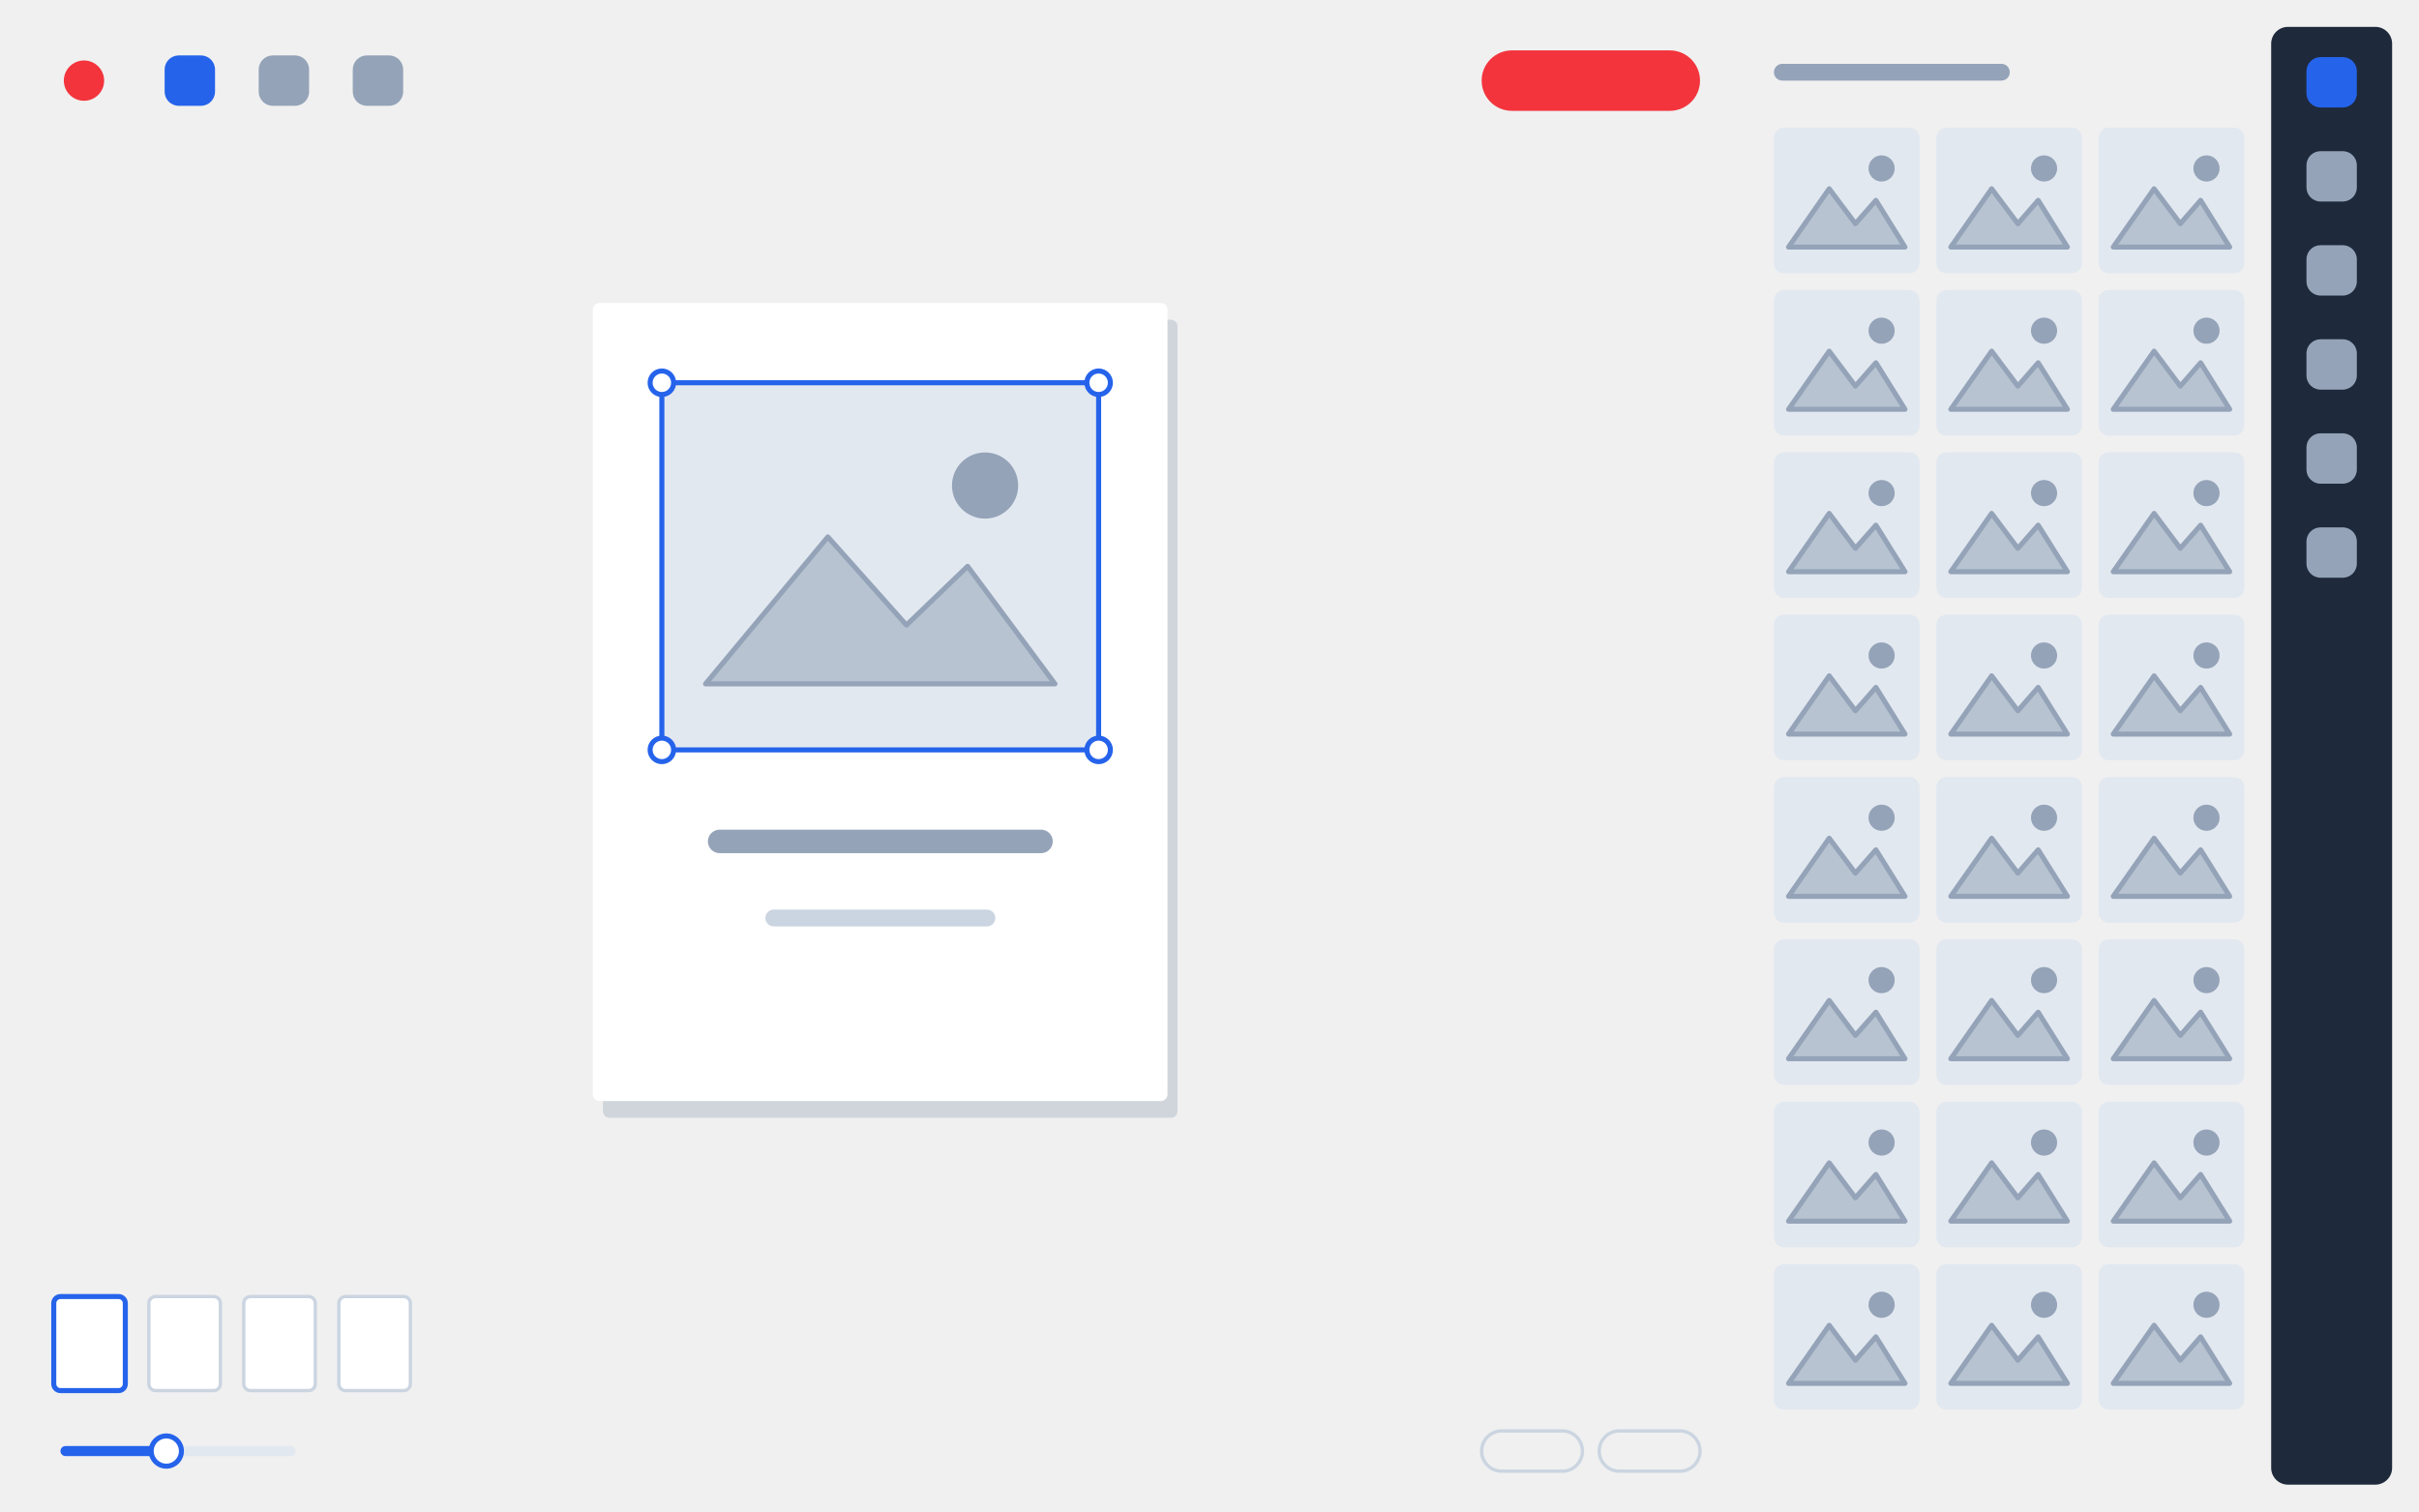
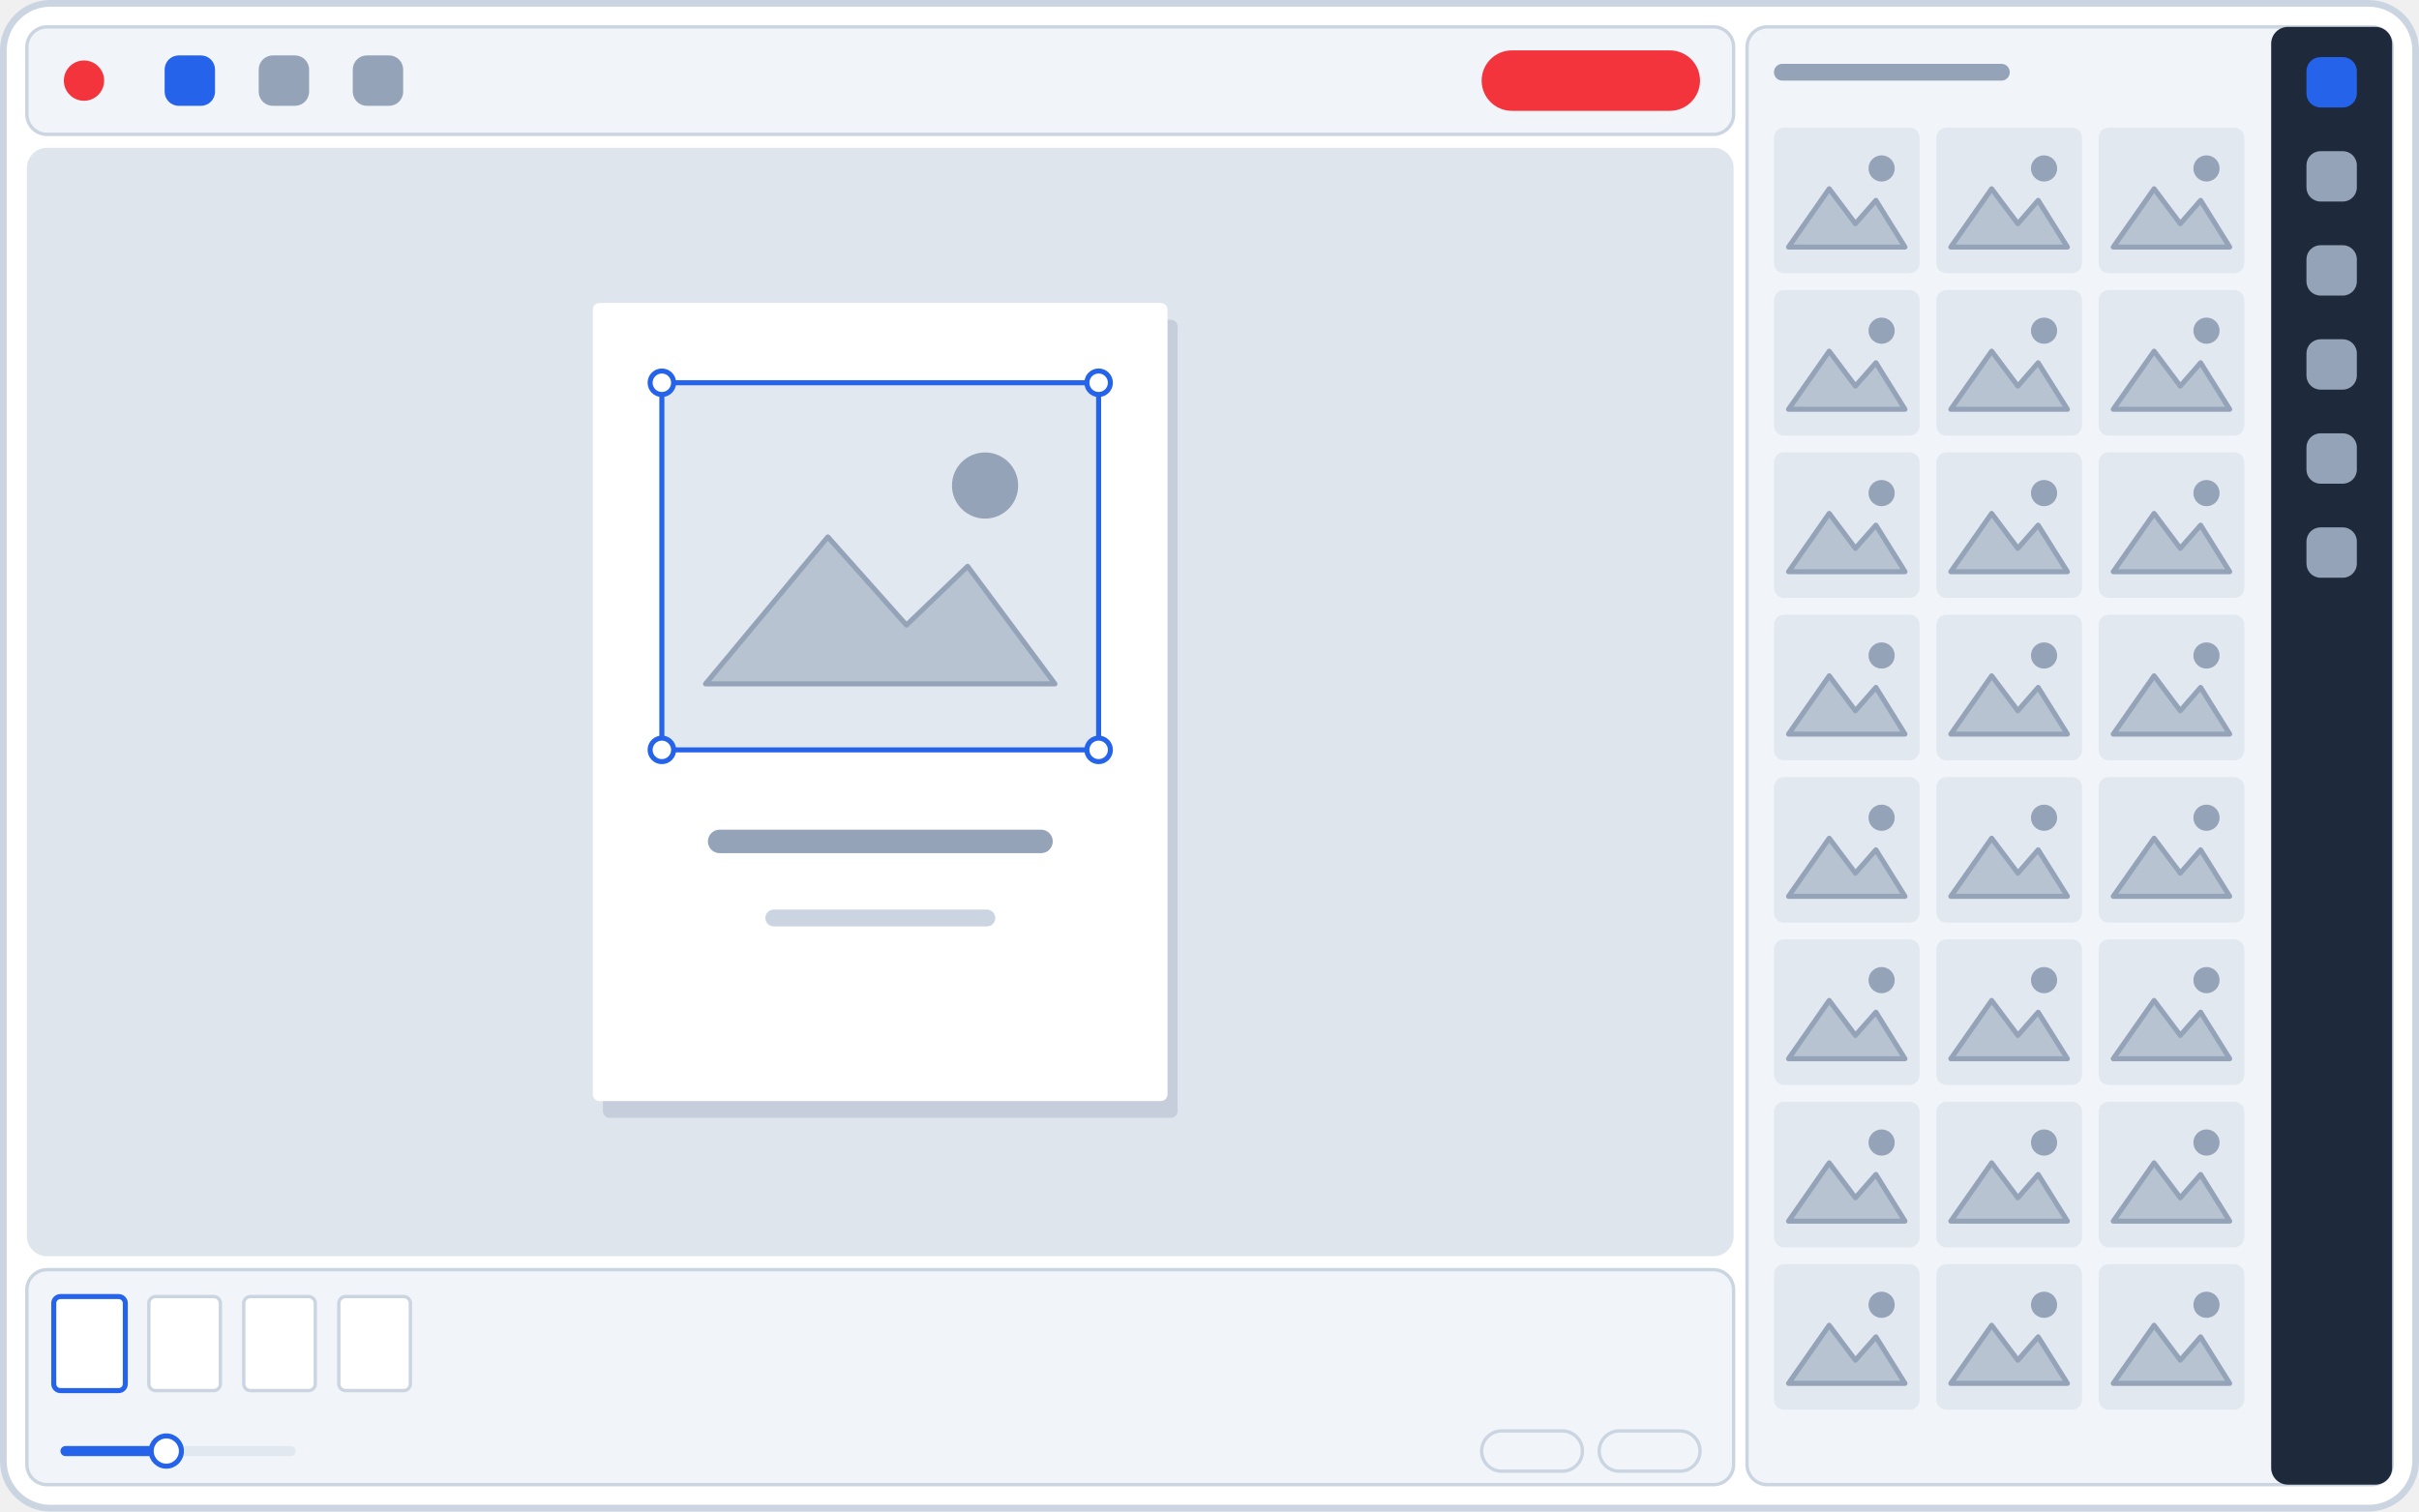
<svg xmlns="http://www.w3.org/2000/svg" viewBox="0 0 1440 900" role="img">
-   <rect x="2" y="2" rx="28" fill="#ffffff" stroke="#cbd5e1" stroke-width="4" />
+   <rect x="2" y="2" width="1436" height="896" rx="28" fill="#ffffff" stroke="#cbd5e1" stroke-width="4" />
  <g>
-     <rect x="16" y="16" rx="12" fill="#f1f5f9" stroke="#cbd5e1" stroke-width="2" />
+     <rect x="16" y="16" width="1016" height="64" rx="12" fill="#f1f5f9" stroke="#cbd5e1" stroke-width="2" />
    <circle cx="50" cy="48" r="12" fill="#f3343c" />
    <rect x="98" y="33" width="30" height="30" rx="8.4" fill="#2563eb" />
    <rect x="154" y="33" width="30" height="30" rx="8.4" fill="#94a3b8" />
    <rect x="210" y="33" width="30" height="30" rx="8.4" fill="#94a3b8" />
    <rect x="882" y="30" width="130" height="36" rx="18" fill="#f3343c" />
  </g>
  <g>
-     <rect x="1040" y="16" rx="12" fill="#f1f5f9" stroke="#cbd5e1" stroke-width="2" />
+     <rect x="1040" y="16" width="384" height="868" rx="12" fill="#f1f5f9" stroke="#cbd5e1" stroke-width="2" />
    <rect x="1352" y="16" width="72" height="868" rx="10" fill="#1e293b" />
    <rect x="1373" y="34" width="30" height="30" rx="8.4" fill="#2563eb" />
    <rect x="1373" y="90" width="30" height="30" rx="8.4" fill="#94a3b8" />
    <rect x="1373" y="146" width="30" height="30" rx="8.4" fill="#94a3b8" />
    <rect x="1373" y="202" width="30" height="30" rx="8.4" fill="#94a3b8" />
    <rect x="1373" y="258" width="30" height="30" rx="8.4" fill="#94a3b8" />
    <rect x="1373" y="314" width="30" height="30" rx="8.4" fill="#94a3b8" />
    <rect x="1056" y="38" width="140.4" height="10" rx="5" fill="#94a3b8" />
    <rect x="1056" y="76" width="86.7" height="86.7" rx="6" fill="#e2e8f0" />
    <path d="M1064.7 147.1 L1088.9 112.4 L1104.5 133.2 L1116.7 119.3 L1134 147.1 Z" fill="#94a3b8" fill-opacity="0.55" stroke="#94a3b8" stroke-width="3" stroke-linejoin="round" />
    <circle cx="1120.1" cy="100.3" r="7.8" fill="#94a3b8" />
    <rect x="1152.7" y="76" width="86.7" height="86.7" rx="6" fill="#e2e8f0" />
    <path d="M1161.3 147.1 L1185.6 112.4 L1201.2 133.2 L1213.3 119.3 L1230.7 147.1 Z" fill="#94a3b8" fill-opacity="0.55" stroke="#94a3b8" stroke-width="3" stroke-linejoin="round" />
    <circle cx="1216.8" cy="100.3" r="7.8" fill="#94a3b8" />
    <rect x="1249.3" y="76" width="86.7" height="86.7" rx="6" fill="#e2e8f0" />
    <path d="M1258 147.1 L1282.3 112.4 L1297.9 133.2 L1310 119.3 L1327.3 147.1 Z" fill="#94a3b8" fill-opacity="0.55" stroke="#94a3b8" stroke-width="3" stroke-linejoin="round" />
    <circle cx="1313.5" cy="100.3" r="7.8" fill="#94a3b8" />
    <rect x="1056" y="172.7" width="86.7" height="86.7" rx="6" fill="#e2e8f0" />
    <path d="M1064.7 243.7 L1088.9 209.1 L1104.5 229.9 L1116.7 216 L1134 243.7 Z" fill="#94a3b8" fill-opacity="0.55" stroke="#94a3b8" stroke-width="3" stroke-linejoin="round" />
    <circle cx="1120.1" cy="196.9" r="7.8" fill="#94a3b8" />
    <rect x="1152.7" y="172.7" width="86.7" height="86.7" rx="6" fill="#e2e8f0" />
    <path d="M1161.3 243.7 L1185.6 209.1 L1201.2 229.9 L1213.3 216 L1230.7 243.7 Z" fill="#94a3b8" fill-opacity="0.55" stroke="#94a3b8" stroke-width="3" stroke-linejoin="round" />
    <circle cx="1216.8" cy="196.9" r="7.8" fill="#94a3b8" />
    <rect x="1249.3" y="172.7" width="86.7" height="86.7" rx="6" fill="#e2e8f0" />
    <path d="M1258 243.7 L1282.3 209.1 L1297.9 229.9 L1310 216 L1327.3 243.7 Z" fill="#94a3b8" fill-opacity="0.55" stroke="#94a3b8" stroke-width="3" stroke-linejoin="round" />
    <circle cx="1313.5" cy="196.9" r="7.8" fill="#94a3b8" />
    <rect x="1056" y="269.3" width="86.7" height="86.7" rx="6" fill="#e2e8f0" />
    <path d="M1064.7 340.4 L1088.9 305.7 L1104.5 326.5 L1116.7 312.7 L1134 340.4 Z" fill="#94a3b8" fill-opacity="0.55" stroke="#94a3b8" stroke-width="3" stroke-linejoin="round" />
    <circle cx="1120.1" cy="293.6" r="7.8" fill="#94a3b8" />
    <rect x="1152.7" y="269.3" width="86.7" height="86.7" rx="6" fill="#e2e8f0" />
    <path d="M1161.3 340.4 L1185.6 305.7 L1201.2 326.5 L1213.3 312.7 L1230.7 340.4 Z" fill="#94a3b8" fill-opacity="0.55" stroke="#94a3b8" stroke-width="3" stroke-linejoin="round" />
    <circle cx="1216.8" cy="293.6" r="7.8" fill="#94a3b8" />
    <rect x="1249.3" y="269.3" width="86.7" height="86.7" rx="6" fill="#e2e8f0" />
    <path d="M1258 340.4 L1282.3 305.7 L1297.9 326.5 L1310 312.7 L1327.3 340.4 Z" fill="#94a3b8" fill-opacity="0.55" stroke="#94a3b8" stroke-width="3" stroke-linejoin="round" />
    <circle cx="1313.5" cy="293.6" r="7.8" fill="#94a3b8" />
    <rect x="1056" y="366" width="86.7" height="86.7" rx="6" fill="#e2e8f0" />
    <path d="M1064.7 437.1 L1088.9 402.4 L1104.5 423.2 L1116.7 409.3 L1134 437.1 Z" fill="#94a3b8" fill-opacity="0.55" stroke="#94a3b8" stroke-width="3" stroke-linejoin="round" />
    <circle cx="1120.1" cy="390.3" r="7.8" fill="#94a3b8" />
    <rect x="1152.7" y="366" width="86.7" height="86.7" rx="6" fill="#e2e8f0" />
    <path d="M1161.3 437.1 L1185.6 402.4 L1201.2 423.2 L1213.3 409.3 L1230.7 437.1 Z" fill="#94a3b8" fill-opacity="0.55" stroke="#94a3b8" stroke-width="3" stroke-linejoin="round" />
    <circle cx="1216.8" cy="390.3" r="7.8" fill="#94a3b8" />
    <rect x="1249.3" y="366" width="86.7" height="86.7" rx="6" fill="#e2e8f0" />
    <path d="M1258 437.1 L1282.3 402.4 L1297.9 423.2 L1310 409.3 L1327.3 437.1 Z" fill="#94a3b8" fill-opacity="0.55" stroke="#94a3b8" stroke-width="3" stroke-linejoin="round" />
    <circle cx="1313.5" cy="390.3" r="7.8" fill="#94a3b8" />
    <rect x="1056" y="462.7" width="86.7" height="86.7" rx="6" fill="#e2e8f0" />
    <path d="M1064.7 533.7 L1088.9 499.1 L1104.5 519.9 L1116.7 506 L1134 533.7 Z" fill="#94a3b8" fill-opacity="0.55" stroke="#94a3b8" stroke-width="3" stroke-linejoin="round" />
    <circle cx="1120.1" cy="486.9" r="7.8" fill="#94a3b8" />
    <rect x="1152.7" y="462.7" width="86.7" height="86.7" rx="6" fill="#e2e8f0" />
    <path d="M1161.3 533.7 L1185.6 499.1 L1201.2 519.9 L1213.3 506 L1230.7 533.7 Z" fill="#94a3b8" fill-opacity="0.55" stroke="#94a3b8" stroke-width="3" stroke-linejoin="round" />
    <circle cx="1216.8" cy="486.9" r="7.8" fill="#94a3b8" />
    <rect x="1249.3" y="462.7" width="86.7" height="86.7" rx="6" fill="#e2e8f0" />
    <path d="M1258 533.7 L1282.3 499.1 L1297.9 519.9 L1310 506 L1327.3 533.7 Z" fill="#94a3b8" fill-opacity="0.55" stroke="#94a3b8" stroke-width="3" stroke-linejoin="round" />
    <circle cx="1313.5" cy="486.9" r="7.8" fill="#94a3b8" />
    <rect x="1056" y="559.3" width="86.7" height="86.7" rx="6" fill="#e2e8f0" />
    <path d="M1064.7 630.4 L1088.9 595.7 L1104.5 616.5 L1116.7 602.7 L1134 630.4 Z" fill="#94a3b8" fill-opacity="0.55" stroke="#94a3b8" stroke-width="3" stroke-linejoin="round" />
    <circle cx="1120.1" cy="583.6" r="7.8" fill="#94a3b8" />
    <rect x="1152.7" y="559.3" width="86.7" height="86.7" rx="6" fill="#e2e8f0" />
    <path d="M1161.3 630.4 L1185.6 595.7 L1201.2 616.5 L1213.3 602.7 L1230.7 630.4 Z" fill="#94a3b8" fill-opacity="0.55" stroke="#94a3b8" stroke-width="3" stroke-linejoin="round" />
    <circle cx="1216.8" cy="583.6" r="7.8" fill="#94a3b8" />
    <rect x="1249.3" y="559.3" width="86.7" height="86.7" rx="6" fill="#e2e8f0" />
    <path d="M1258 630.4 L1282.3 595.7 L1297.9 616.5 L1310 602.7 L1327.3 630.4 Z" fill="#94a3b8" fill-opacity="0.55" stroke="#94a3b8" stroke-width="3" stroke-linejoin="round" />
    <circle cx="1313.5" cy="583.6" r="7.8" fill="#94a3b8" />
    <rect x="1056" y="656" width="86.7" height="86.7" rx="6" fill="#e2e8f0" />
    <path d="M1064.7 727.1 L1088.9 692.4 L1104.5 713.2 L1116.7 699.3 L1134 727.1 Z" fill="#94a3b8" fill-opacity="0.55" stroke="#94a3b8" stroke-width="3" stroke-linejoin="round" />
    <circle cx="1120.1" cy="680.3" r="7.8" fill="#94a3b8" />
    <rect x="1152.7" y="656" width="86.7" height="86.7" rx="6" fill="#e2e8f0" />
    <path d="M1161.3 727.1 L1185.6 692.4 L1201.2 713.2 L1213.3 699.3 L1230.7 727.1 Z" fill="#94a3b8" fill-opacity="0.55" stroke="#94a3b8" stroke-width="3" stroke-linejoin="round" />
    <circle cx="1216.8" cy="680.3" r="7.8" fill="#94a3b8" />
    <rect x="1249.3" y="656" width="86.7" height="86.7" rx="6" fill="#e2e8f0" />
    <path d="M1258 727.1 L1282.3 692.4 L1297.9 713.2 L1310 699.3 L1327.3 727.1 Z" fill="#94a3b8" fill-opacity="0.55" stroke="#94a3b8" stroke-width="3" stroke-linejoin="round" />
    <circle cx="1313.5" cy="680.3" r="7.8" fill="#94a3b8" />
    <rect x="1056" y="752.7" width="86.7" height="86.7" rx="6" fill="#e2e8f0" />
    <path d="M1064.7 823.7 L1088.9 789.1 L1104.5 809.9 L1116.7 796 L1134 823.7 Z" fill="#94a3b8" fill-opacity="0.55" stroke="#94a3b8" stroke-width="3" stroke-linejoin="round" />
    <circle cx="1120.1" cy="776.9" r="7.8" fill="#94a3b8" />
    <rect x="1152.7" y="752.7" width="86.7" height="86.7" rx="6" fill="#e2e8f0" />
    <path d="M1161.3 823.7 L1185.6 789.1 L1201.2 809.9 L1213.3 796 L1230.7 823.7 Z" fill="#94a3b8" fill-opacity="0.55" stroke="#94a3b8" stroke-width="3" stroke-linejoin="round" />
    <circle cx="1216.8" cy="776.9" r="7.8" fill="#94a3b8" />
    <rect x="1249.3" y="752.7" width="86.7" height="86.7" rx="6" fill="#e2e8f0" />
    <path d="M1258 823.7 L1282.3 789.1 L1297.9 809.9 L1310 796 L1327.3 823.7 Z" fill="#94a3b8" fill-opacity="0.55" stroke="#94a3b8" stroke-width="3" stroke-linejoin="round" />
    <circle cx="1313.5" cy="776.9" r="7.8" fill="#94a3b8" />
  </g>
  <g>
-     <rect x="16" y="88" rx="12" fill="#dfe5ec" />
+     <rect x="16" y="88" width="1016" height="660" rx="12" fill="#dfe5ec" />
    <rect x="358.9" y="190.4" width="342.1" height="475.2" rx="4" fill="#94a3b8" fill-opacity="0.35" />
    <rect x="352.9" y="180.4" width="342.1" height="475.2" rx="4" fill="#ffffff" />
    <rect x="394" y="227.9" width="260" height="218.6" rx="6" fill="#e2e8f0" />
    <path d="M420 407.2 L492.8 319.7 L539.6 372.2 L576 337.2 L628 407.2 Z" fill="#94a3b8" fill-opacity="0.55" stroke="#94a3b8" stroke-width="3" stroke-linejoin="round" />
    <circle cx="586.4" cy="289.1" r="19.7" fill="#94a3b8" />
    <rect x="421.4" y="494" width="205.3" height="14" rx="7" fill="#94a3b8" />
    <rect x="455.6" y="541.6" width="136.9" height="10" rx="5" fill="#cbd5e1" />
    <rect x="394" y="227.9" width="260" height="218.6" fill="none" stroke="#2563eb" stroke-width="3" />
    <circle cx="394" cy="227.9" r="7" fill="#ffffff" stroke="#2563eb" stroke-width="3" />
    <circle cx="654" cy="227.9" r="7" fill="#ffffff" stroke="#2563eb" stroke-width="3" />
    <circle cx="394" cy="446.5" r="7" fill="#ffffff" stroke="#2563eb" stroke-width="3" />
    <circle cx="654" cy="446.5" r="7" fill="#ffffff" stroke="#2563eb" stroke-width="3" />
  </g>
  <g>
-     <rect x="16" y="756" rx="12" fill="#f1f5f9" stroke="#cbd5e1" stroke-width="2" />
+     <rect x="16" y="756" width="1016" height="128" rx="12" fill="#f1f5f9" stroke="#cbd5e1" stroke-width="2" />
    <rect x="32" y="772" width="42.6" height="56" rx="4" fill="#ffffff" stroke="#2563eb" stroke-width="3" />
    <rect x="88.6" y="772" width="42.6" height="56" rx="4" fill="#ffffff" stroke="#cbd5e1" stroke-width="2" />
    <rect x="145.1" y="772" width="42.6" height="56" rx="4" fill="#ffffff" stroke="#cbd5e1" stroke-width="2" />
    <rect x="201.7" y="772" width="42.6" height="56" rx="4" fill="#ffffff" stroke="#cbd5e1" stroke-width="2" />
    <rect x="36" y="861" width="140" height="6" rx="3" fill="#e2e8f0" />
    <rect x="36" y="861" width="63" height="6" rx="3" fill="#2563eb" />
    <circle cx="99" cy="864" r="9" fill="#ffffff" stroke="#2563eb" stroke-width="3" />
    <rect x="882" y="852" width="60" height="24" rx="12" fill="none" stroke="#cbd5e1" stroke-width="2" />
    <rect x="952" y="852" width="60" height="24" rx="12" fill="none" stroke="#cbd5e1" stroke-width="2" />
  </g>
</svg>
